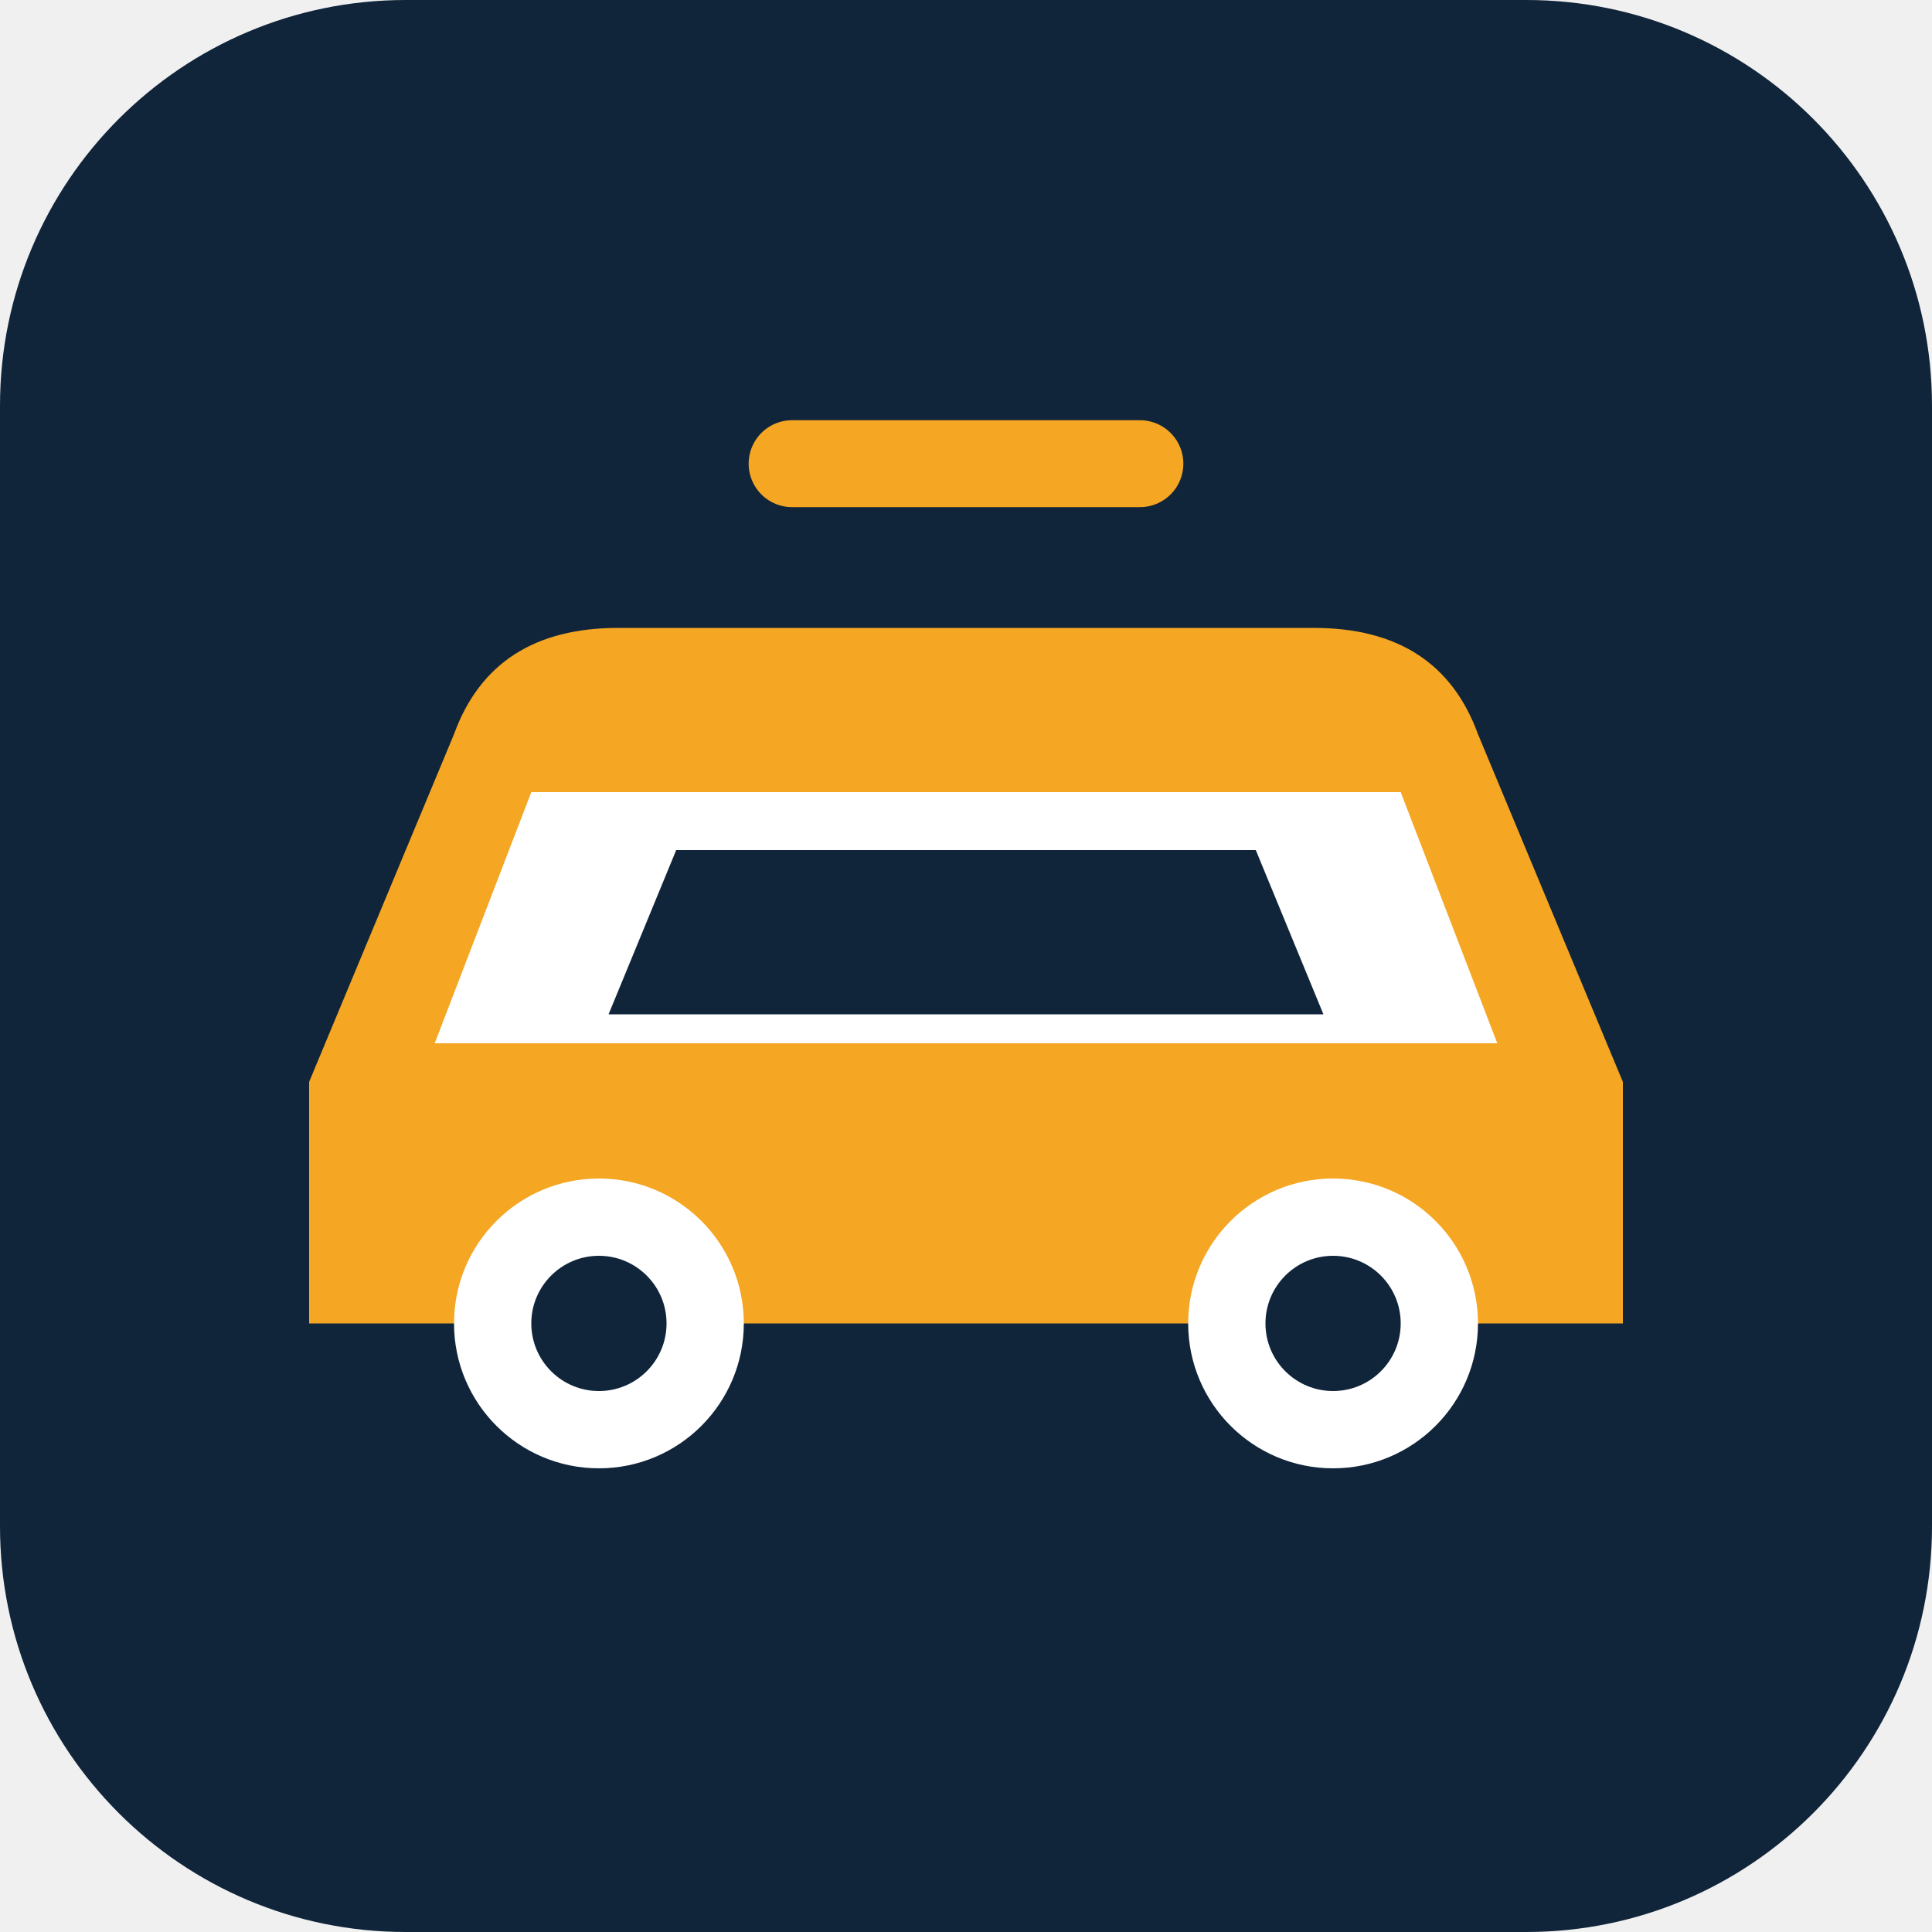
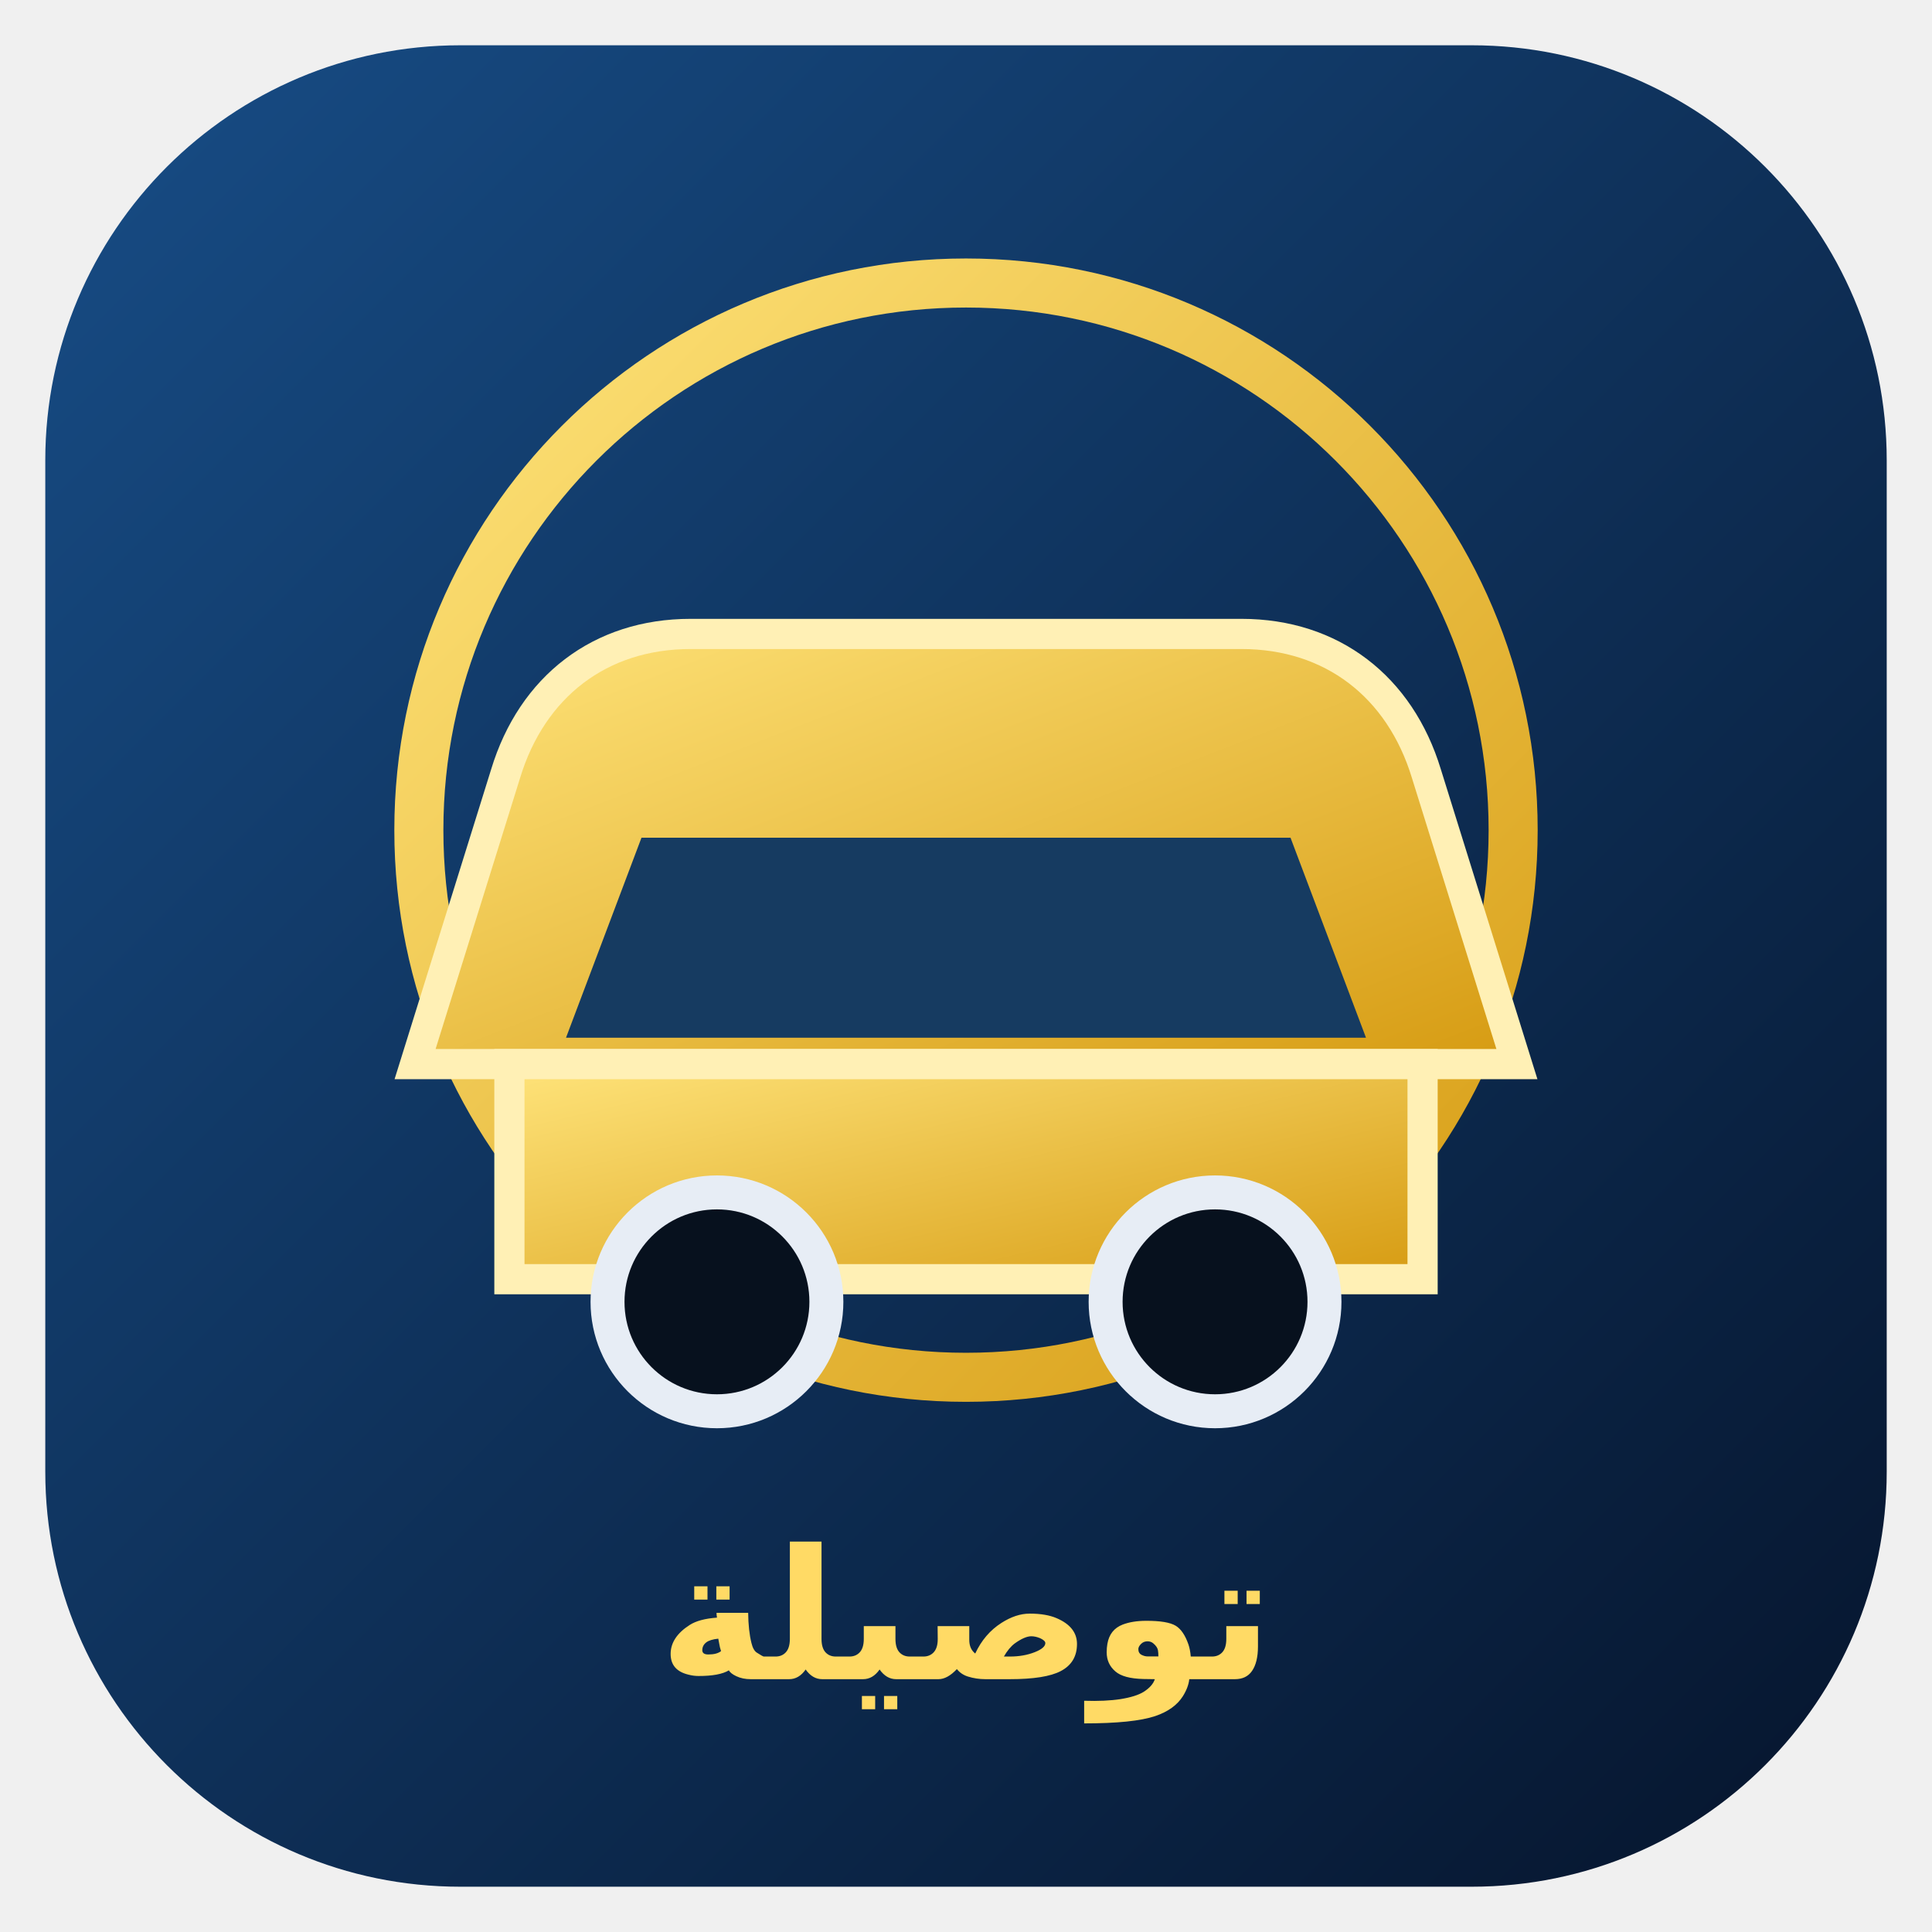
- <svg xmlns="http://www.w3.org/2000/svg" viewBox="0 0 200 200">
-   <rect width="200" height="200" rx="42" fill="#10243a" />
-   <path d="M32 112 L47 76 Q51 65 64 65 H136 Q149 65 153 76 L168 112 V137 H32Z" fill="#f5a623" />
-   <path d="M55 82 H145 L155 108 H45Z" fill="#ffffff" />
-   <path d="M70 88 H130 L137 105 H63Z" fill="#10243a" />
-   <circle cx="62" cy="137" r="15" fill="#ffffff" />
-   <circle cx="138" cy="137" r="15" fill="#ffffff" />
-   <circle cx="62" cy="137" r="7" fill="#10243a" />
-   <circle cx="138" cy="137" r="7" fill="#10243a" />
-   <path d="M82 48 H118" stroke="#f5a623" stroke-width="9" stroke-linecap="round" />
+ <svg xmlns="http://www.w3.org/2000/svg" viewBox="0 0 512 512">
+   <defs>
+     <linearGradient id="bg" x1="0" y1="0" x2="1" y2="1">
+       <stop stop-color="#174c85" />
+       <stop offset="1" stop-color="#06152d" />
+     </linearGradient>
+     <linearGradient id="gold" x1="0" y1="0" x2="1" y2="1">
+       <stop stop-color="#ffe47b" />
+       <stop offset="1" stop-color="#d69b12" />
+     </linearGradient>
+   </defs>
+   <rect x="12" y="12" width="488" height="488" rx="110" fill="url(#bg)" />
+   <circle cx="256" cy="220" r="145" fill="none" stroke="url(#gold)" stroke-width="13" />
+   <path d="M110 282h292l-24-77c-7-23-25-37-49-37H183c-24 0-42 14-49 37z" fill="url(#gold)" stroke="#fff0b5" stroke-width="8" />
+   <path d="M170 222h172l20 53H150z" fill="#163b61" />
+   <path d="M135 282h242v57H135z" fill="url(#gold)" stroke="#fff0b5" stroke-width="8" />
+   <circle cx="190" cy="345" r="29" fill="#07111e" stroke="#e7edf5" stroke-width="9" />
+   <circle cx="322" cy="345" r="29" fill="#07111e" stroke="#e7edf5" stroke-width="9" />
+   <text x="256" y="445" text-anchor="middle" font-family="Arial" font-size="48" font-weight="bold" fill="#ffda65">توصيلة</text>
</svg>
